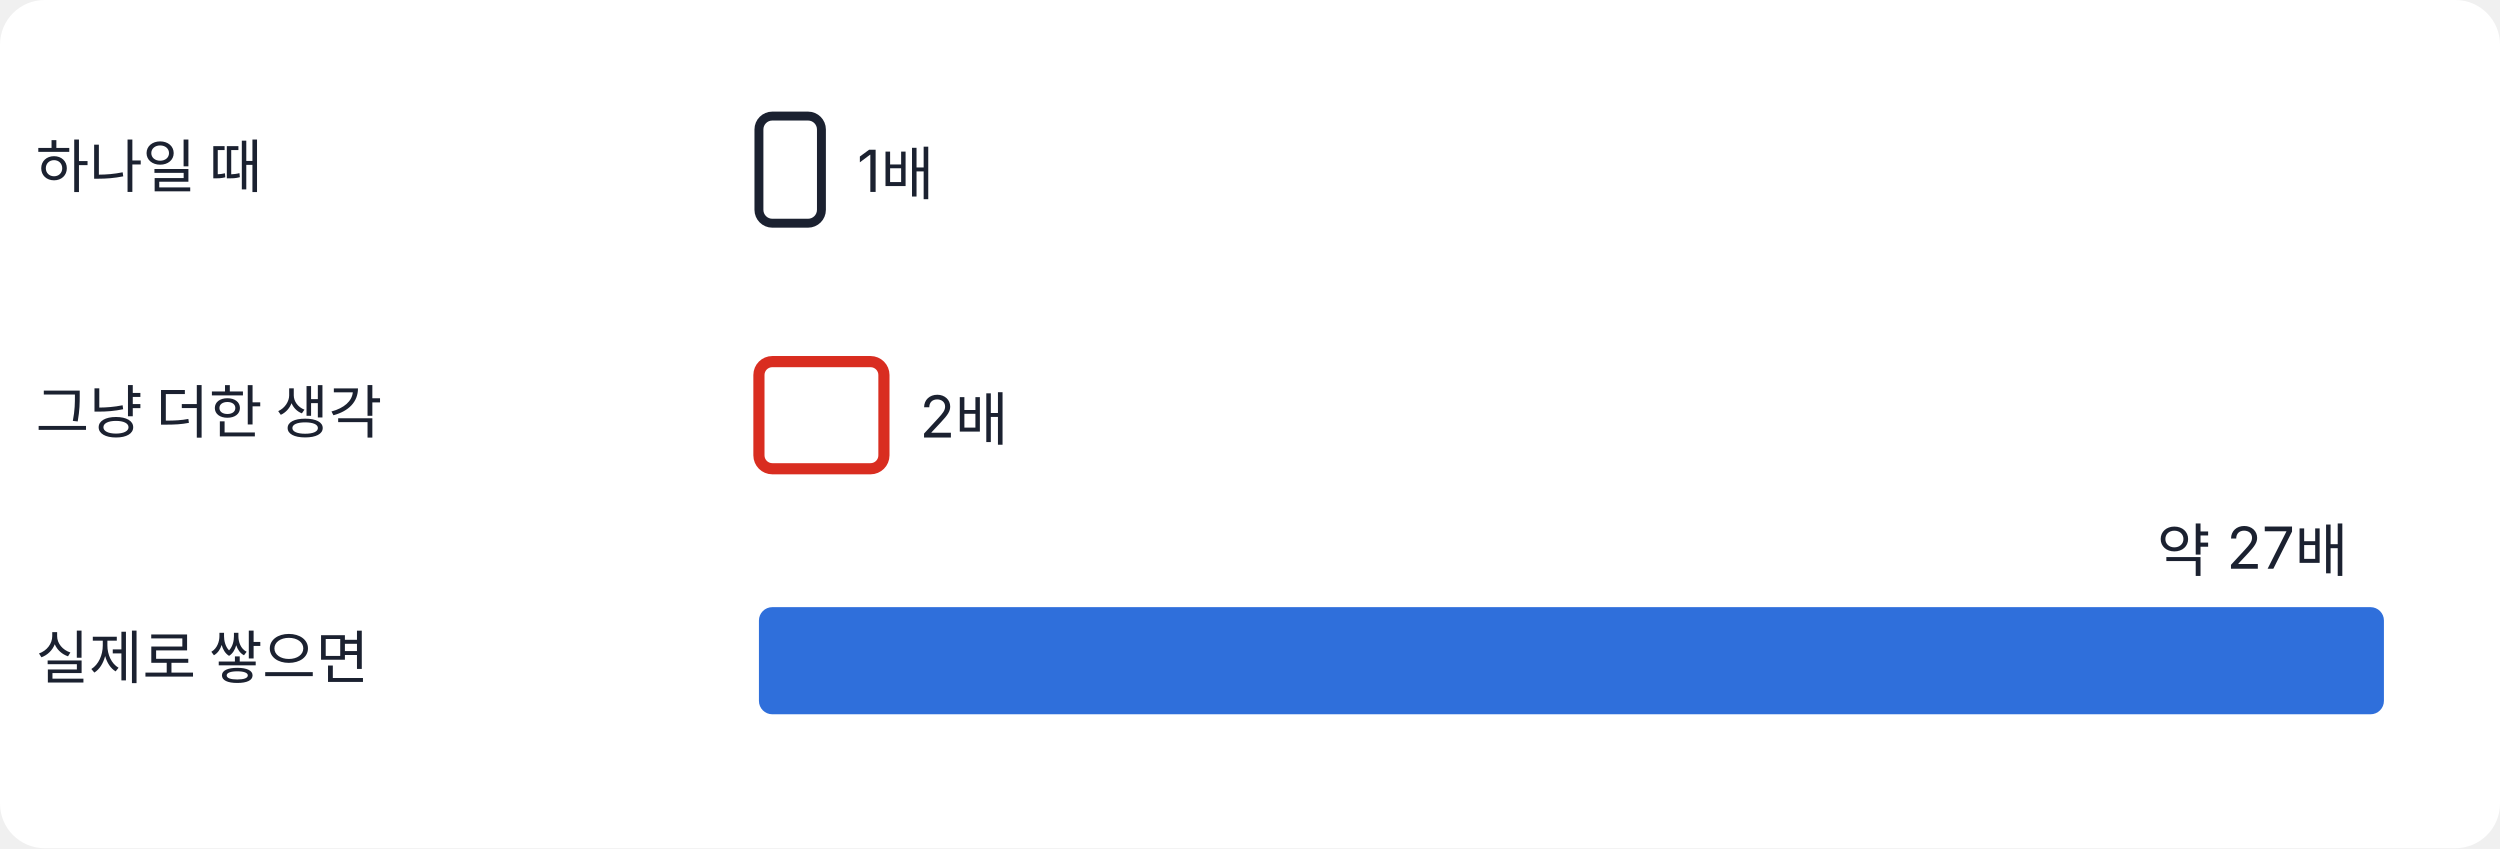
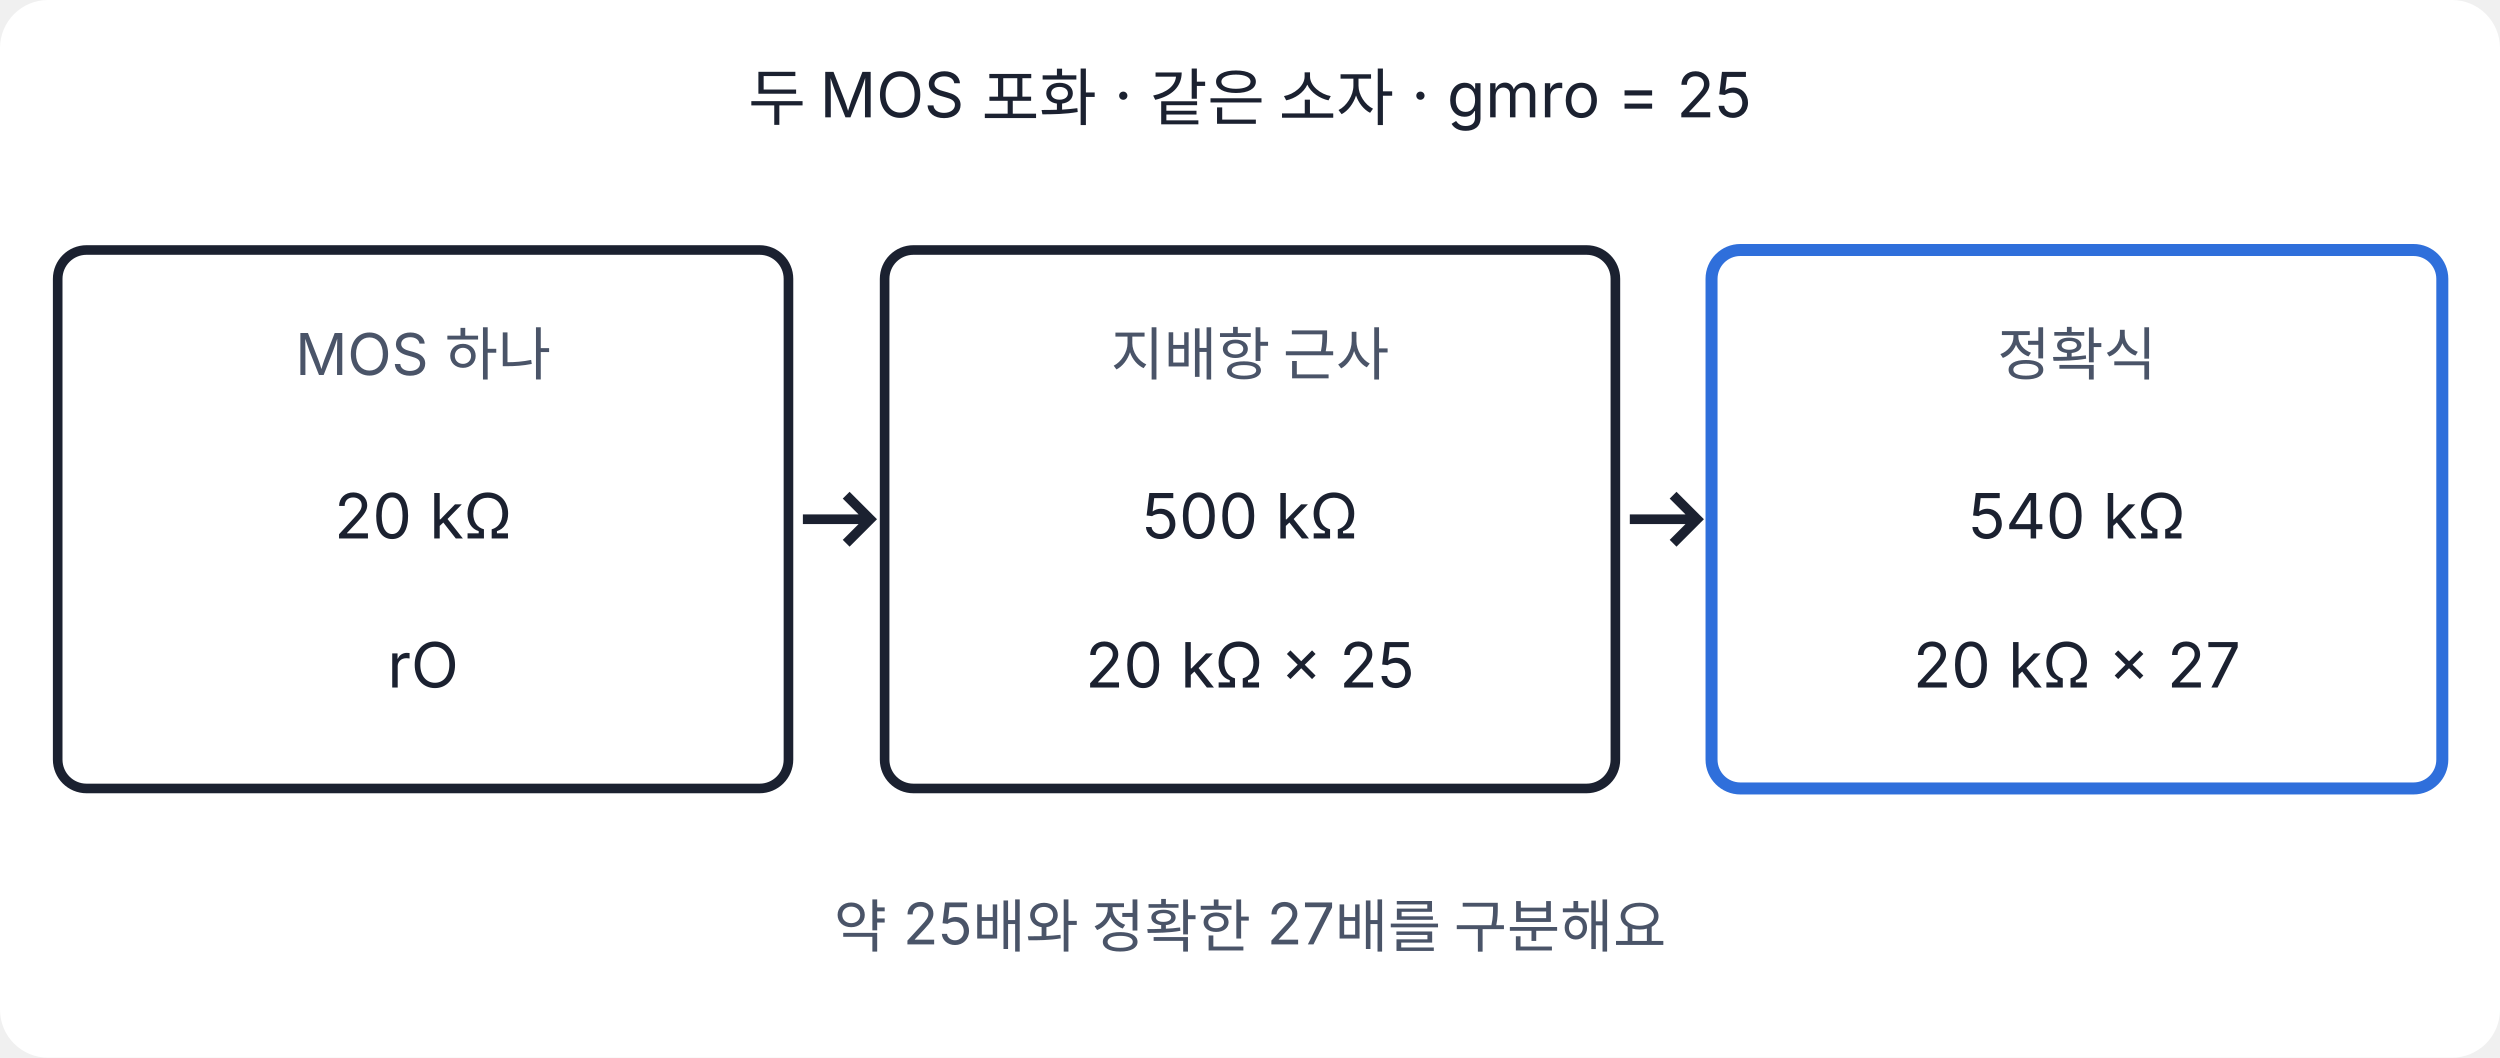
- <svg xmlns="http://www.w3.org/2000/svg" width="560" height="190" viewBox="0 0 560 190" role="img" aria-label="가로 막대 세 개예요. 테두리만 있는 짧은 막대는 하나일 때로 1배, 빨간 테두리 막대는 둘을 그냥 더한 생각으로 2배, 색칠된 긴 막대는 실제로 쌓았을 때로 약 27배예요.">
+ <svg xmlns="http://www.w3.org/2000/svg" width="520" height="220" viewBox="0 0 520 220" role="img" aria-label="두 MOS 포화 · 같은 소자 · gmro = 25; MOS 하나 20 kΩ rO; 지배항 근사 500 kΩ 20 kΩ × 25; 정확식 540 kΩ 20 kΩ × 27; 약 25배와 정확한 27배를 구분해요">
  <style>
svg { color: #1b2130; font-family: -apple-system, 'Apple SD Gothic Neo', 'Noto Sans KR', sans-serif; }
.fig-ink { stroke: #1b2130; fill: none; stroke-width: 2; }
.fig-accent { stroke: #2f6fdb; fill: none; stroke-width: 2.5; }
.fig-danger { stroke: #d92d20; fill: none; stroke-width: 2.5; }
.fig-dot { fill: #2f6fdb; }
.fig-text { fill: #1b2130; font-size: 13px; }
.fig-muted { fill: #4a5468; font-size: 12px; }
.axis { stroke: #dde2ea; stroke-width: 1.5; }
.tick { fill: #4a5468; font-size: 11px; }
.plot-truth { fill: none; stroke: #4a5468; stroke-width: 1.5; stroke-dasharray: 5 4; }
.plot-fit { fill: none; stroke: #2f6fdb; stroke-width: 2.5; }
.pt-train { fill: #2f6fdb; }
.pt-test { fill: #b54708; }
.mark-ml { stroke: #2f6fdb; stroke-width: 1.5; stroke-dasharray: 3 3; }
.mark-map { stroke: #067647; stroke-width: 1.5; stroke-dasharray: 3 3; }
.plot-like { fill: none; stroke: #2f6fdb; stroke-width: 2; }
.plot-prior { fill: none; stroke: #6941c6; stroke-width: 2; stroke-dasharray: 6 4; }
.plot-post { fill: none; stroke: #067647; stroke-width: 3; }
</style>
-   <rect x="0" y="0" width="560" height="190" rx="10" fill="#ffffff" />
-   <text class="fig-text" x="8" y="42">하나일 때</text>
-   <rect class="fig-ink" x="170" y="26" width="14" height="24" rx="3" />
-   <text class="fig-text" x="192" y="43">1배</text>
-   <text class="fig-text" x="8" y="97">그냥 더한 생각</text>
-   <rect class="fig-danger" x="170" y="81" width="28" height="24" rx="3" />
-   <text class="fig-text" x="206" y="98">2배</text>
-   <text class="fig-text" x="8" y="152">실제로 쌓으면</text>
-   <rect class="fig-dot" x="170" y="136" width="364" height="24" rx="3" />
-   <text class="fig-text" x="526" y="128" text-anchor="end">약 27배</text>
+   <rect x="0" y="0" width="520" height="220" rx="10" fill="#ffffff" />
+   <text class="fig-text" x="260" y="25" text-anchor="middle" font-size="15">두 MOS 포화 · 같은 소자 · gmro = 25</text>
+   <rect class="fig-ink" x="12" y="52" width="152" height="112" rx="6" />
+   <text class="fig-muted" x="88" y="78" text-anchor="middle" font-size="14">MOS 하나</text>
+   <text class="fig-text" x="88" y="112" text-anchor="middle" font-size="16">20 kΩ</text>
+   <text class="fig-text" x="88" y="143" text-anchor="middle" font-size="14">rO</text>
+   <path class="fig-ink" d="M167,108 h14 m-5,-5 l5,5 -5,5" />
+   <rect class="fig-ink" x="184" y="52" width="152" height="112" rx="6" />
+   <text class="fig-muted" x="260" y="78" text-anchor="middle" font-size="14">지배항 근사</text>
+   <text class="fig-text" x="260" y="112" text-anchor="middle" font-size="16">500 kΩ</text>
+   <text class="fig-text" x="260" y="143" text-anchor="middle" font-size="14">20 kΩ × 25</text>
+   <path class="fig-ink" d="M339,108 h14 m-5,-5 l5,5 -5,5" />
+   <rect class="fig-accent" x="356" y="52" width="152" height="112" rx="6" />
+   <text class="fig-muted" x="432" y="78" text-anchor="middle" font-size="14">정확식</text>
+   <text class="fig-text" x="432" y="112" text-anchor="middle" font-size="16">540 kΩ</text>
+   <text class="fig-text" x="432" y="143" text-anchor="middle" font-size="14">20 kΩ × 27</text>
+   <text class="fig-muted" x="260" y="197" text-anchor="middle" font-size="14">약 25배와 정확한 27배를 구분해요</text>
</svg>
